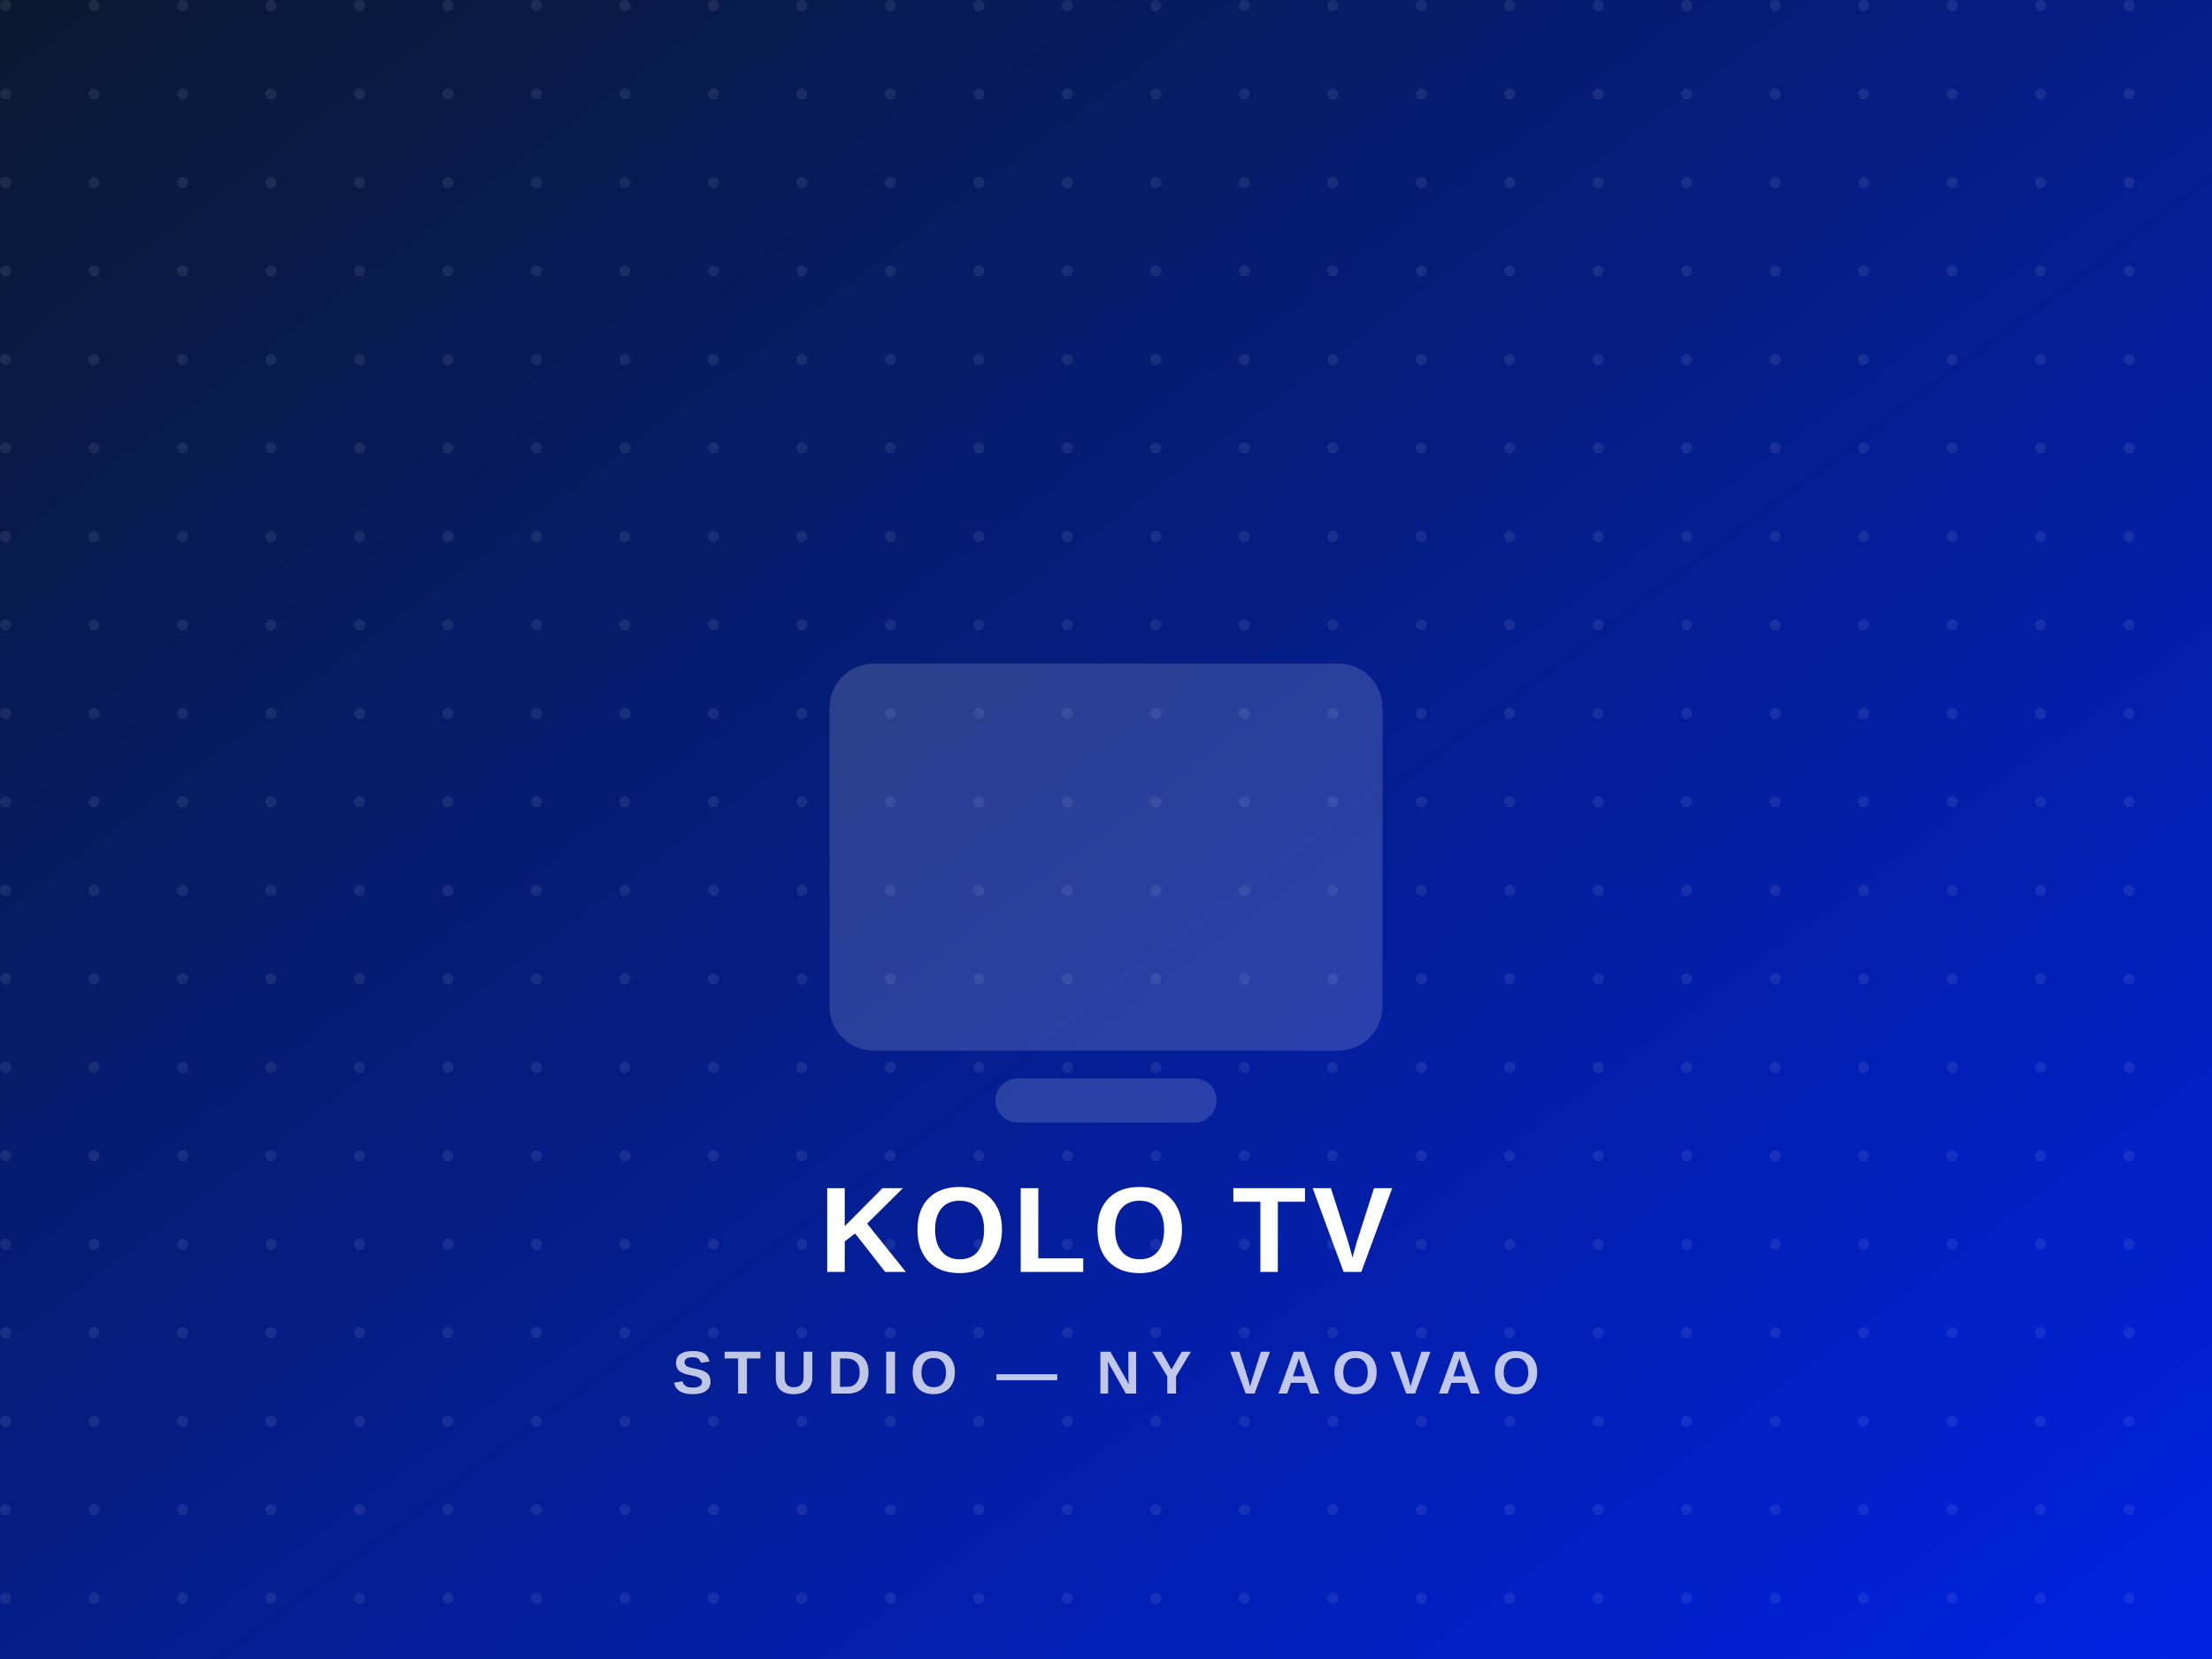
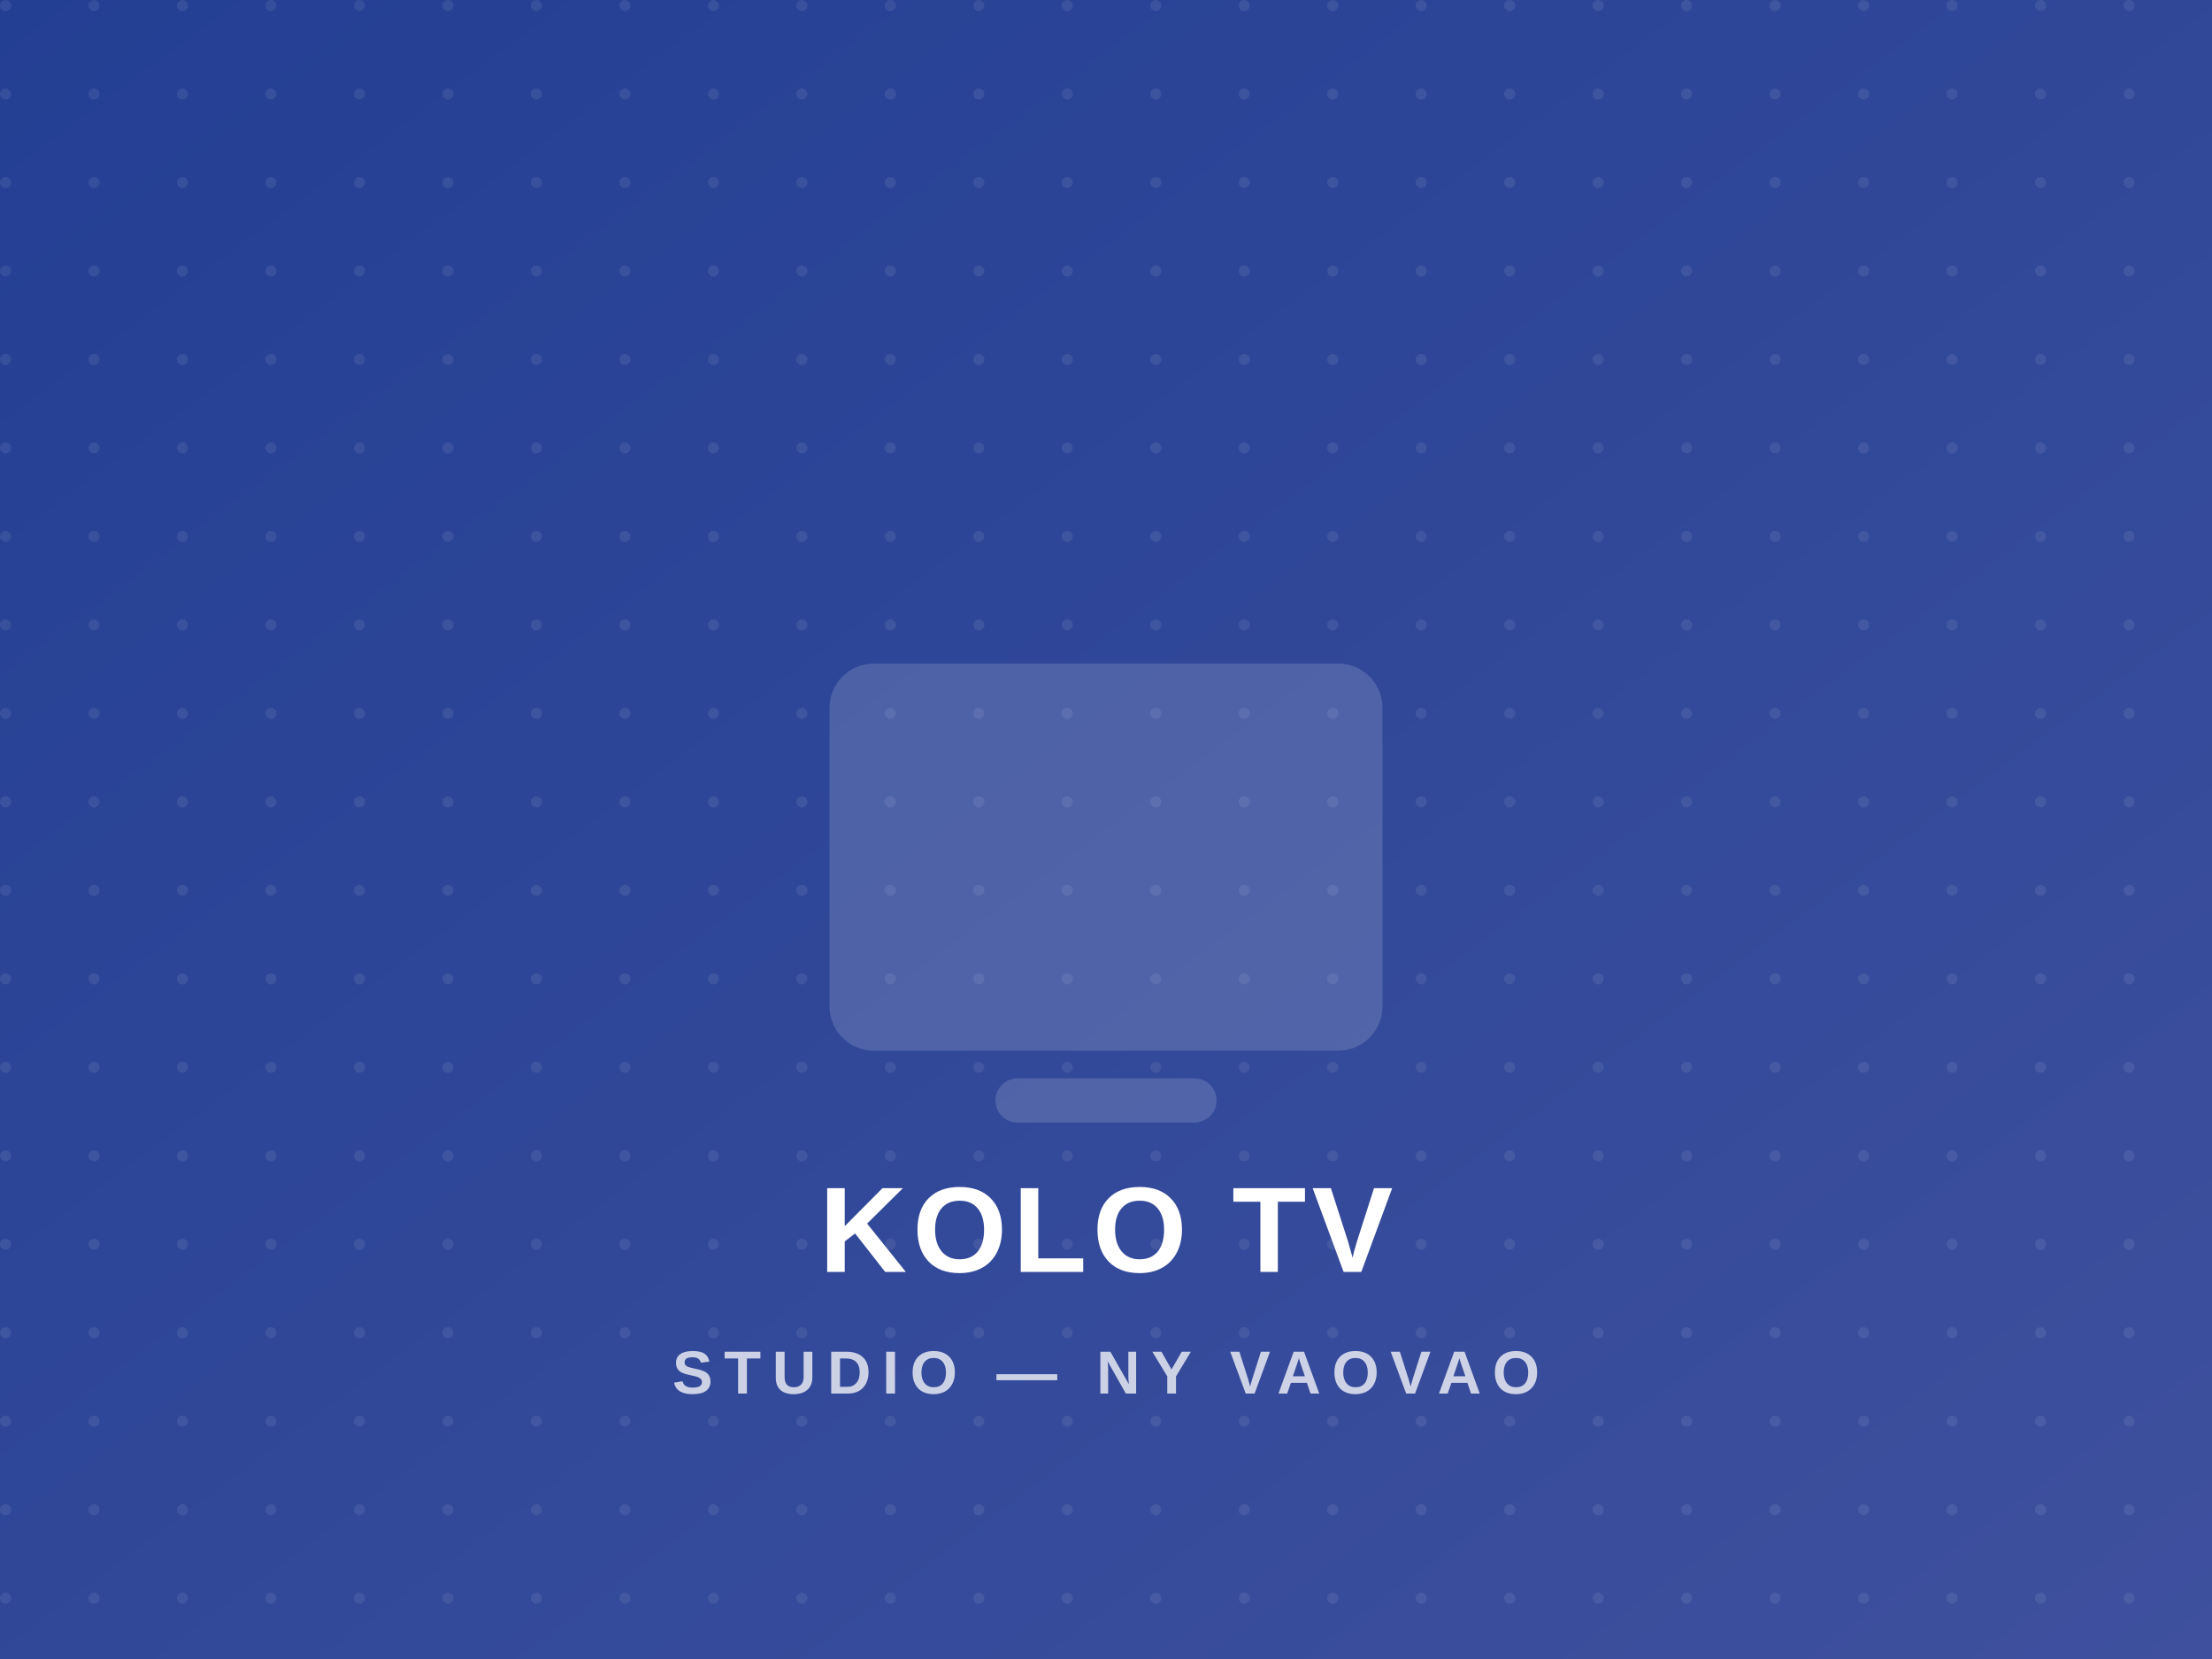
<svg xmlns="http://www.w3.org/2000/svg" width="800" height="600" viewBox="0 0 400 300">
  <defs>
    <linearGradient id="g" x1="0%" y1="0%" x2="100%" y2="100%">
-       <stop offset="0%" stop-color="#0a192f" />
-       <stop offset="100%" stop-color="#0022e3" />
+       <stop offset="0%" stop-color="#233F93" />
+       <stop offset="100%" stop-color="#3E509E" />
    </linearGradient>
    <pattern id="dots" width="16" height="16" patternUnits="userSpaceOnUse">
      <circle cx="1" cy="1" r="1" fill="white" opacity="0.08" />
    </pattern>
  </defs>
  <rect width="400" height="300" fill="url(#g)" />
  <rect width="400" height="300" fill="url(#dots)" />
  <rect x="150" y="120" width="100" height="70" rx="8" fill="white" opacity="0.15" />
  <rect x="180" y="195" width="40" height="8" rx="4" fill="white" opacity="0.15" />
  <text x="200" y="230" font-family="Arial, sans-serif" font-size="22" font-weight="900" fill="white" text-anchor="middle" letter-spacing="1">KOLO TV</text>
  <text x="200" y="252" font-family="Arial, sans-serif" font-size="11" font-weight="700" fill="white" fill-opacity="0.75" text-anchor="middle" letter-spacing="2">STUDIO — NY VAOVAO</text>
</svg>
